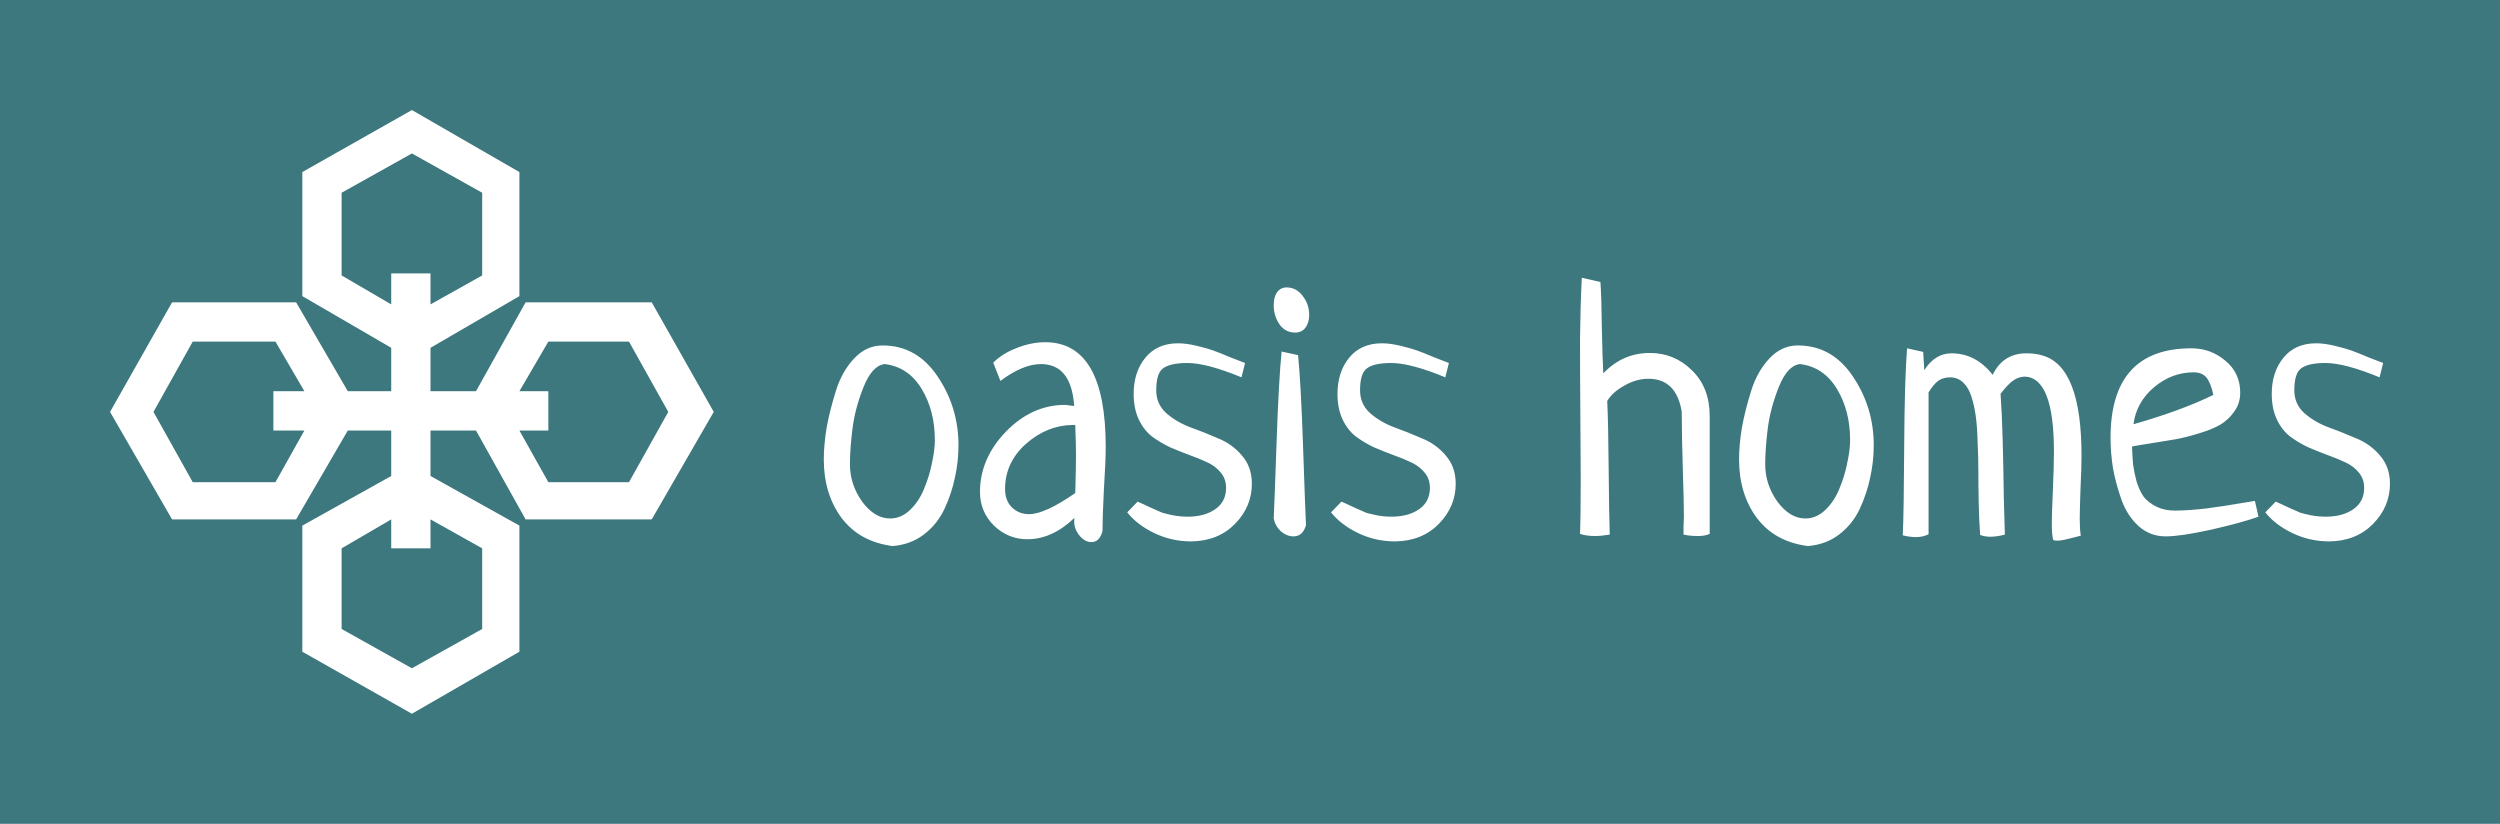
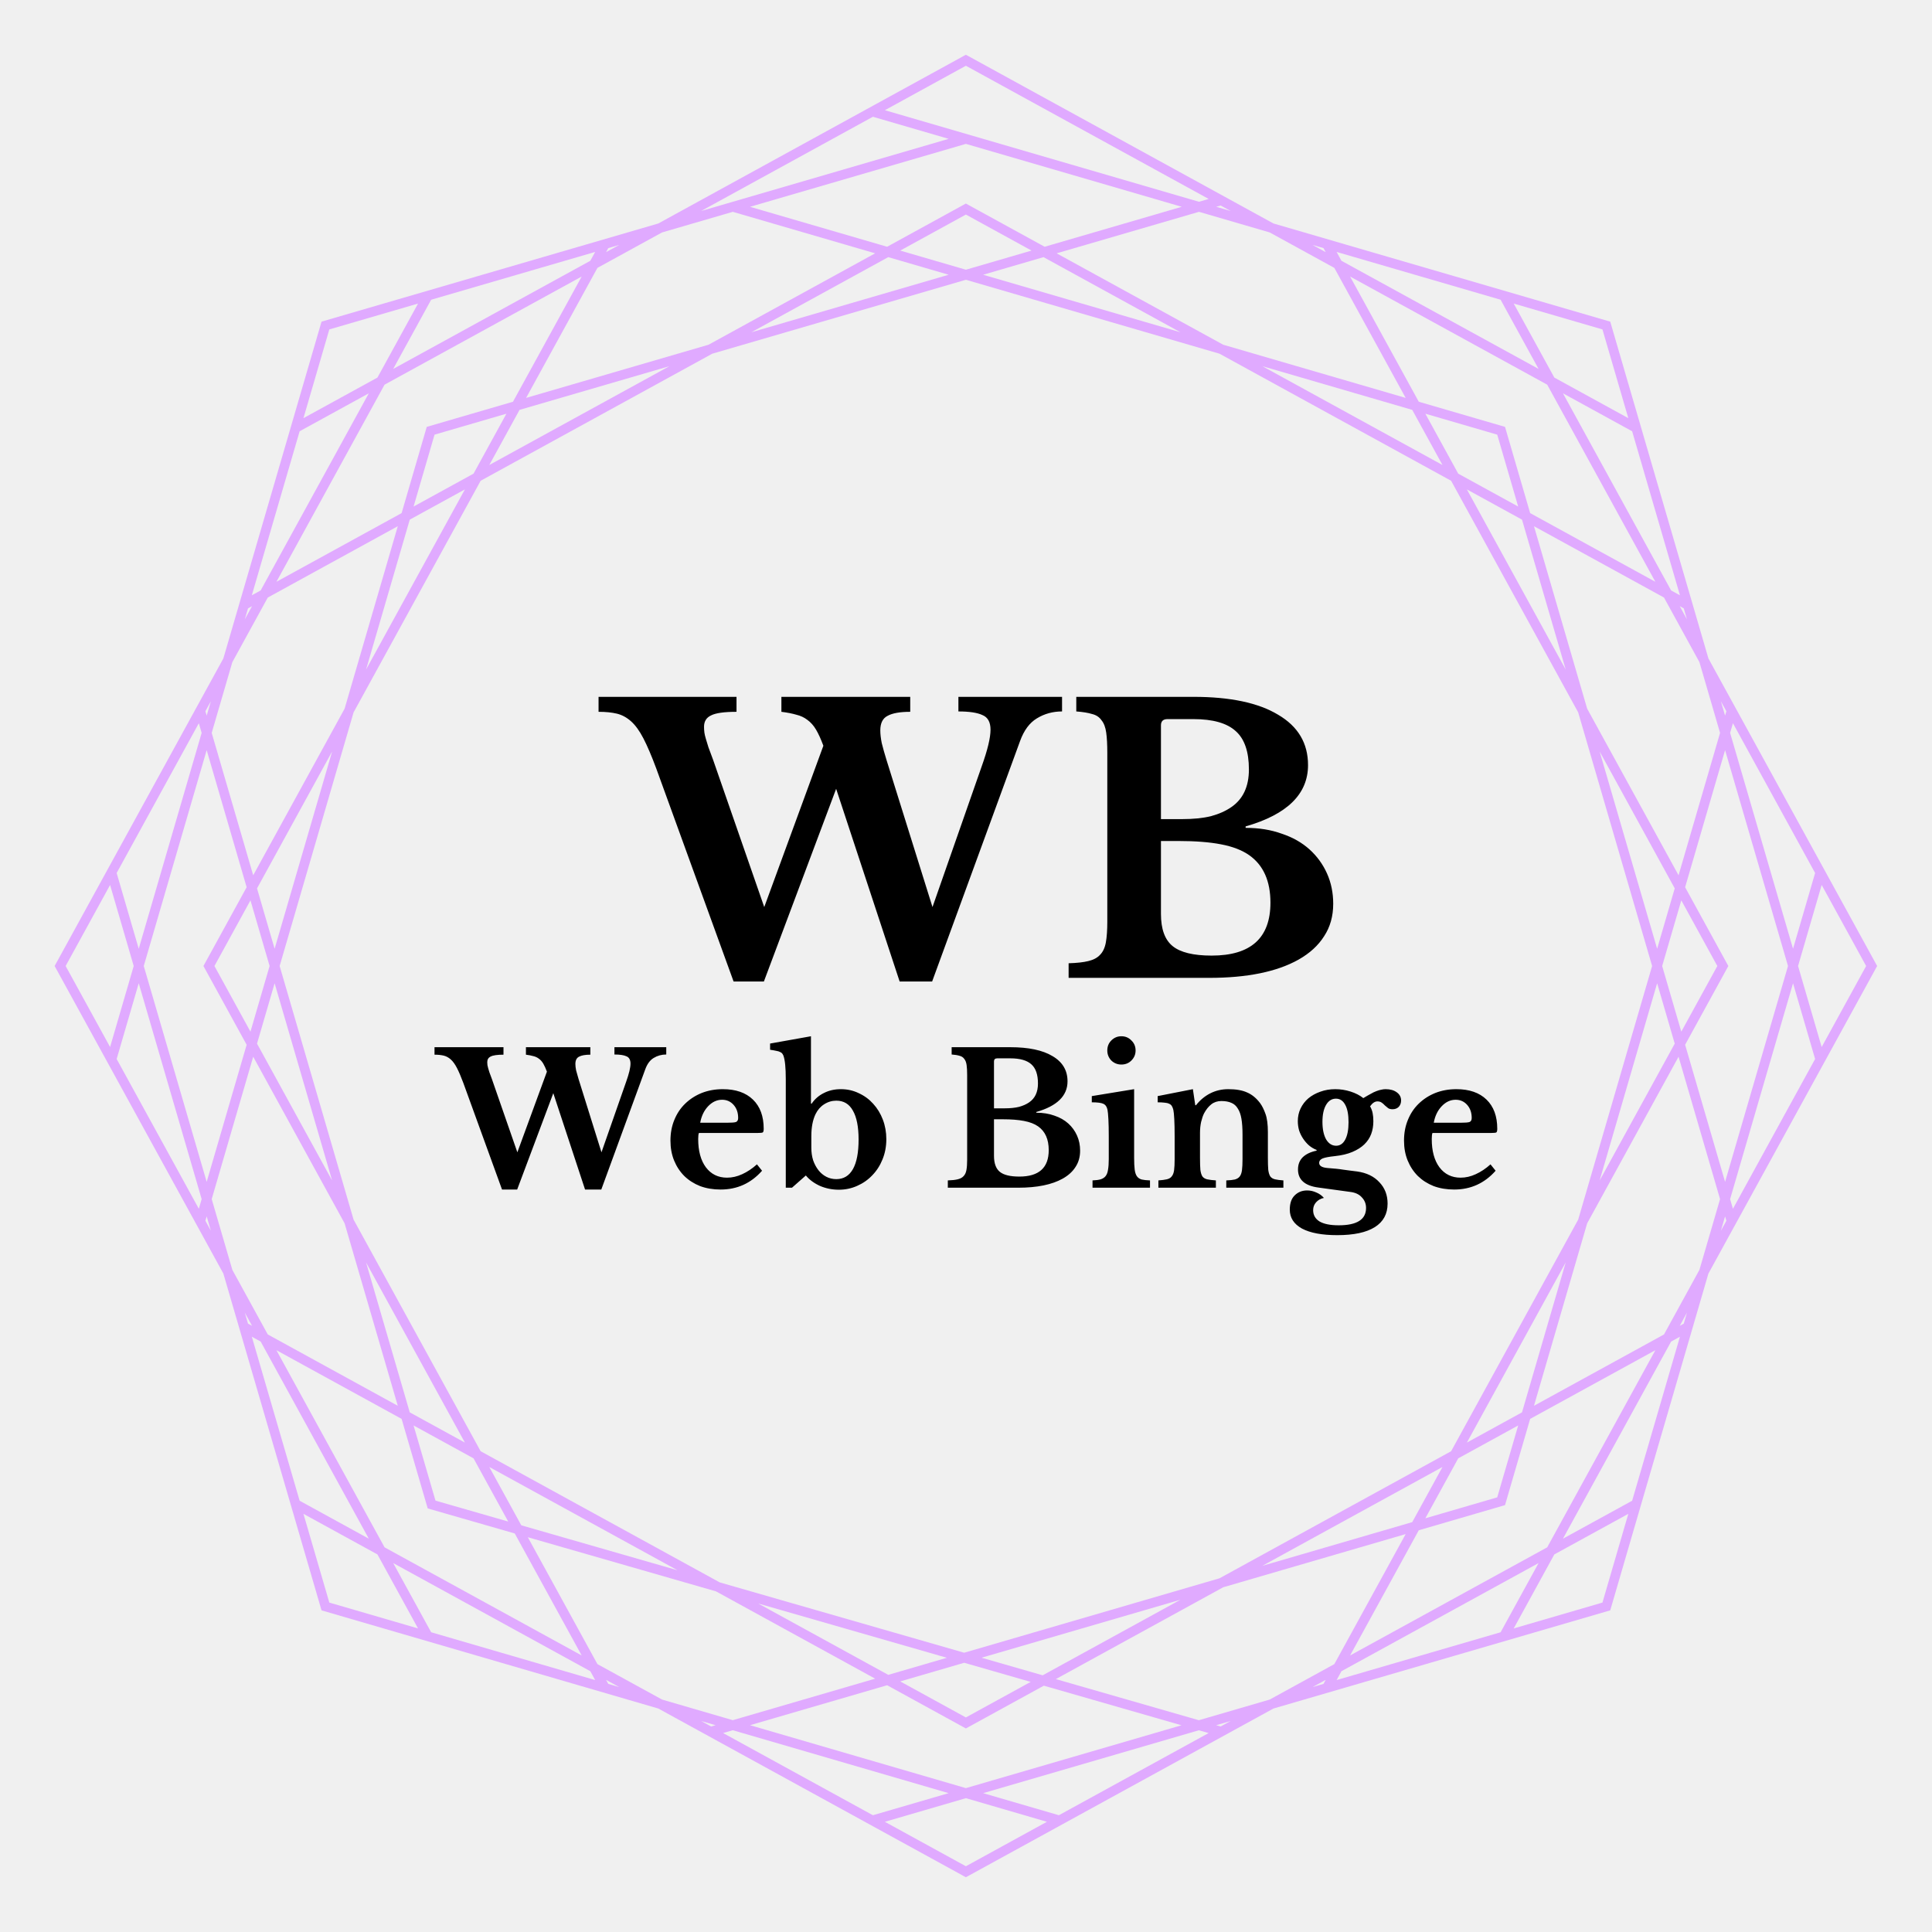
- <svg xmlns="http://www.w3.org/2000/svg" version="1.1" viewBox="-2258.65 -1495.325 6978.85 2299.65">
-   <defs />
-   <g>
-     <rect x="-2258.65" y="-1495.325" width="6978.85" height="2299.65" fill="#3c787e" style="" />
-     <g transform="matrix(5.7714,0,0,5.7714,-2072.649,-1309.324)">
+ <svg xmlns="http://www.w3.org/2000/svg" id="body_1" width="800" height="800">
+   <g transform="matrix(0.07378904 0 0 0.07378904 182.0376 491.805)">
+     <g>
+       <g transform="matrix(25.7435 0 0 25.7435 -2195.485 -6392.861)">
+         <g>
+           <path d="M398.639 200.001L361.858 132.956L340.459 59.541L267.043 38.141L200.507 1.639L200 1.362L132.957 38.142L59.541 59.541L38.142 132.955L1.639 199.494L1.361 200.001L38.142 267.045L59.541 340.459L132.956 361.859L199.493 398.361L200 398.638L267.042 361.859L340.459 340.459L361.857 267.046L398.361 200.507L398.639 200.001zM365.493 247.053L356.782 217.17L365.924 200.507L366.201 200.001L356.782 182.832L365.493 152.948L379.208 200L365.493 247.053zM380.304 203.76L385.117 220.272L367.204 252.924L366.589 250.813L380.304 203.76zM345.232 316.562L330.154 324.834L353.726 281.868L355.653 280.81L345.232 316.562zM326.719 326.719L283.752 350.291L298.723 323.002L317.522 317.522L323.002 298.723L350.291 283.752L326.719 326.719zM324.834 330.154L316.562 345.233L280.81 355.654L281.868 353.725L324.834 330.154zM200 379.208L152.947 365.493L182.831 356.783L199.493 365.924L200 366.202L216.994 356.878L246.997 365.51L200 379.208zM250.782 366.598L252.911 367.211L220.271 385.117L203.76 380.305L250.782 366.598zM196.24 380.305L179.729 385.117L147.078 367.204L149.187 366.589L196.24 380.305zM73.28 326.719L49.708 283.751L76.997 298.722L82.525 317.685L82.687 318.241L101.66 323.699L116.248 350.291L73.28 326.719zM118.133 353.726L119.19 355.654L83.437 345.232L75.165 330.154L118.133 353.726zM44.346 280.81L46.274 281.867L69.846 324.835L54.768 316.563L44.346 280.81zM20.791 200L34.506 152.948L43.217 182.831L34.075 199.494L33.798 200.001L43.217 217.169L34.506 247.052L20.791 200zM33.41 250.812L32.795 252.922L14.882 220.271L19.695 203.76L33.41 250.812zM19.695 196.24L14.882 179.729L32.795 147.078L33.41 149.188L19.695 196.24zM54.768 83.437L69.845 75.165L46.274 118.133L44.346 119.19L54.768 83.437zM73.28 73.281L116.248 49.709L101.277 76.998L82.478 82.478L76.998 101.277L49.708 116.249L73.28 73.281zM75.165 69.846L83.437 54.768L119.19 44.346L118.133 46.274L75.165 69.846zM247.052 34.506L217.169 43.217L200.507 34.076L200 33.798L182.831 43.217L152.948 34.507L200.001 20.792L247.052 34.506zM326.719 73.281L350.291 116.248L323.002 101.277L317.522 82.478L298.722 76.998L283.752 49.709L326.719 73.281zM281.867 46.274L280.81 44.346L316.562 54.767L324.834 69.846L281.867 46.274zM355.653 119.19L353.725 118.132L330.154 75.165L345.232 83.438L355.653 119.19zM307.324 307.324L320.393 300.154L315.825 315.824L300.154 320.392L307.324 307.324zM297.296 321.225L264.624 330.749L303.889 309.208L297.296 321.225zM309.208 303.889L330.749 264.623L321.226 297.296L309.208 303.889zM305.773 305.774L255.287 333.471L199.631 349.694L146.341 334.363L94.226 305.773L66.528 255.285L50.413 200L66.528 144.715L94.227 94.227L144.714 66.529L200 50.414L255.287 66.529L305.773 94.227L333.471 144.714L349.586 200.001L333.471 255.286L305.773 305.774zM199.635 351.885L214.124 356.053L200 363.801L185.688 355.95L199.635 351.885zM183.079 354.518L154.731 338.967L195.85 350.796L183.079 354.518zM203.416 350.783L246.761 338.148L216.742 354.616L203.416 350.783zM92.676 307.324L100.233 321.099L84.383 316.54L79.606 300.154L92.676 307.324zM78.773 297.296L69.249 264.621L90.792 303.889L78.773 297.296zM96.111 309.208L137.139 331.717L103.084 321.92L96.111 309.208zM48.221 200L44.049 214.312L36.198 200.001L44.05 185.689L48.221 200zM45.481 183.08L61.851 153.241L49.317 196.24L45.481 183.08zM49.317 203.76L61.851 246.761L45.481 216.921L49.317 203.76zM92.676 92.676L79.607 99.846L84.175 84.176L99.846 79.608L92.676 92.676zM102.704 78.775L135.377 69.251L96.111 90.792L102.704 78.775zM90.792 96.111L69.25 135.377L78.774 102.704L90.792 96.111zM200 48.222L185.688 44.05L200 36.199L214.311 44.05L200 48.222zM216.921 45.481L246.761 61.852L203.76 49.318L216.921 45.481zM196.24 49.318L153.24 61.852L183.079 45.482L196.24 49.318zM307.323 92.676L300.154 79.608L315.825 84.176L320.392 99.845L307.323 92.676zM321.226 102.704L330.75 135.379L309.207 96.11L321.226 102.704zM303.889 90.792L264.625 69.251L297.296 78.775L303.889 90.792zM350.682 203.761L354.518 216.921L338.148 246.76L350.682 203.761zM351.778 200.001L355.95 185.689L363.801 200.001L355.949 214.312L351.778 200.001zM350.682 196.24L338.148 153.24L354.518 183.08L350.682 196.24zM335.427 143.905L323.835 104.135L352.175 119.683L359.902 133.767L364.397 149.188L355.351 180.222L335.427 143.905zM295.865 76.165L256.099 64.574L219.778 44.649L250.812 35.602L266.231 40.097L280.317 47.825L295.865 76.165zM149.188 35.603L180.222 44.649L143.903 64.573L104.135 76.165L119.684 47.824L133.768 40.097L149.188 35.603zM76.165 104.135L64.573 143.903L44.648 180.222L35.602 149.188L40.097 133.767L47.824 119.684L76.165 104.135zM44.648 219.778L64.573 256.097L76.164 295.864L47.823 280.316L40.098 266.234L35.602 250.812L44.648 219.778zM104.511 324.519L145.53 336.32L180.221 355.351L149.187 364.398L133.768 359.903L119.683 352.176L104.511 324.519zM219.613 355.442L256.098 335.426L295.865 323.835L280.317 352.175L266.231 359.903L250.778 364.408L219.613 355.442zM323.835 295.865L335.427 256.097L355.351 219.779L364.397 250.813L359.902 266.234L352.176 280.317L323.835 295.865zM366.589 149.188L367.204 147.077L385.117 179.728L380.304 196.24L366.589 149.188zM365.773 144.468L365.493 145.427L364.579 142.293L365.773 144.468zM355.61 121.567L356.486 122.048L357.181 124.431L355.61 121.567zM344.399 80.579L328.269 71.73L319.42 55.601L338.761 61.238L344.399 80.579zM277.952 43.513L278.433 44.39L275.568 42.818L277.952 43.513zM254.572 34.506L255.531 34.227L257.705 35.419L254.572 34.506zM252.922 32.795L250.812 33.41L182.338 13.451L200 3.762L252.922 32.795zM179.729 14.883L196.24 19.695L142.293 35.42L179.729 14.883zM121.568 44.39L122.048 43.513L124.431 42.819L121.568 44.39zM61.239 61.238L80.578 55.601L71.73 71.731L55.601 80.579L61.239 61.238zM43.513 122.048L44.389 121.568L42.819 124.429L43.513 122.048zM34.506 145.428L34.227 144.469L35.42 142.293L34.506 145.428zM13.451 182.339L18.599 200L13.451 217.662L3.761 200.001L13.451 182.339zM34.226 255.532L34.506 254.572L35.42 257.708L34.226 255.532zM44.389 278.432L43.513 277.952L42.819 275.571L44.389 278.432zM55.601 319.421L71.73 328.269L80.578 344.399L61.239 338.762L55.601 319.421zM122.048 356.487L121.568 355.611L124.43 357.181L122.048 356.487zM145.427 365.494L144.468 365.773L142.294 364.58L145.427 365.494zM182.338 386.549L200 381.401L217.662 386.549L200 396.238L182.338 386.549zM255.529 365.774L254.563 365.496L257.705 364.581L255.529 365.774zM278.433 355.61L277.951 356.487L275.568 357.182L278.433 355.61zM338.761 338.762L319.42 344.399L328.269 328.269L344.399 319.421L338.761 338.762zM356.486 277.952L355.611 278.433L357.18 275.571L356.486 277.952zM365.493 254.573L365.773 255.533L364.579 257.709L365.493 254.573zM386.548 217.663L381.4 200L386.548 182.337L396.239 200.001L386.548 217.663z" stroke="none" fill="#E0AAFF" fill-rule="nonzero" />
+         </g>
+       </g>
      <g>
-         <path fill-rule="evenodd" clip-rule="evenodd" d="M167,21l52,30v60l-43,25v21h22l24-43h61l30,53l-30,52h-61l-24-43h-22v22l43,24v61   l-52,30l-53-30v-61l43-24v-22h-21l-25,43H51l-30-52l30-53h60l25,43h21v-21l-43-25V51L167,21z M219,157h14v19h-14l14,25h39l19-34   l-19-34h-39L219,157z M115,176h-15v-19h15l-14-24H61l-19,34l19,34h40L115,176z M157,115v-15h19v15l25-14V61l-34-19l-34,19v40   L157,115z M176,219v14h-19v-14l-24,14v39l34,19l34-19v-39L176,219z" fill="#ffffff" style="" />
+         <g transform="matrix(1.024 0 -0 -1.024 0 0)">
+           <path d="M761 597L887 194L1022 580C 1038 624.667 1046 658 1046 680C 1046 700.667 1038.667 714 1024 720C 1010 726.667 988 730 958 730L958 730L958 770L1242 770L1242 730C 1216.667 730 1193.667 723.667 1173 711C 1153 699 1137.667 678.333 1127 649L1127 649L886 -10L797 -10L623 518L425 -10L342 -10L130 574C 117.333 608 105.667 635.333 95 656C 84.333 676.667 73 692.333 61 703C 49 713.667 36 720.667 22 724C 8 727.333 -8.667 729 -28 729L-28 729L-28 770L350 770L350 729C 316 729 292.667 725.667 280 719C 267.333 713 261 702.667 261 688C 261 682.667 261.333 677.333 262 672C 262.667 667.333 264 661.667 266 655C 268 649 270.333 641.333 273 632C 276.333 622.667 280.667 611 286 597L286 597L426 194L588 636C 581.333 654 574.667 668.667 568 680C 561.333 691.333 553.333 700.333 544 707C 535.333 713.667 525.333 718.333 514 721C 502.667 724.333 489 727 473 729L473 729L473 770L826 770L826 729C 798 729 777.333 725.333 764 718C 750.667 711.333 744 698 744 678C 744 668 745.333 656.333 748 643C 751.333 629.667 755.667 614.333 761 597zM1739 128L1767 93C 1706.333 24.333 1630.667 -10 1540 -10C 1498.667 -10 1461 -3.667 1427 9C 1393.667 22.333 1365 40.667 1341 64C 1317 88 1298.333 116.333 1285 149C 1271.667 181.667 1265 218 1265 258C 1265 299.333 1272 337 1286 371C 1300 405.667 1319.667 435.333 1345 460C 1371 485.333 1401.333 505 1436 519C 1471.333 533 1510 540 1552 540C 1622.667 540 1677.667 521 1717 483C 1756.333 445 1776 391.667 1776 323C 1776 312.333 1774.333 305.667 1771 303C 1767.667 301 1758.333 300 1743 300L1743 300L1421 300C 1418.333 294 1417 283 1417 267C 1417 201.667 1431 150 1459 112C 1487.667 74 1526.333 55 1575 55C 1603 55 1630.667 61.333 1658 74C 1686 86.667 1713 104.667 1739 128zM1428 356L1573 356C 1599.667 356 1616.667 357.333 1624 360C 1632 363.333 1636 370.667 1636 382C 1636 411.333 1627.667 435.333 1611 454C 1594.333 472.667 1573.333 482 1548 482C 1519.333 482 1493.667 470 1471 446C 1449 422.667 1434.667 392.667 1428 356zM2037 282L2037 219C 2037 194.333 2040.333 171.333 2047 150C 2054.334 129.333 2064 111.333 2076 96C 2088 80.667 2102.334 68.667 2119 60C 2135.667 51.333 2154 47 2174 47C 2214 47 2244.334 65.333 2265 102C 2285.667 138.667 2296 192.667 2296 264C 2296 333.333 2285.667 386 2265 422C 2245 458.667 2214.667 477 2174 477C 2150 477 2127.667 470.333 2107 457C 2087 444.333 2071.334 426.333 2060 403C 2044.667 371 2037 330.667 2037 282zM2035 830L2035 461L2039 461C 2056.334 486.333 2078.667 505.667 2106 519C 2133.334 533 2164.334 540 2199 540C 2234.334 540 2267 532.667 2297 518C 2327.667 504 2354 484.667 2376 460C 2398.667 435.333 2416.334 406.333 2429 373C 2441.667 339.667 2448 304 2448 266C 2448 226 2441 189 2427 155C 2413.667 121.667 2395 92.667 2371 68C 2347.667 43.333 2320 24 2288 10C 2256.667 -4 2223.334 -11 2188 -11C 2151.334 -11 2116.667 -4 2084 10C 2052 24.667 2026.333 43.667 2007 67L2007 67L1931 0L1897 0L1897 595C 1897 657.667 1892.667 700.667 1884 724C 1882 728.667 1879.667 732.667 1877 736C 1874.333 739.333 1870.333 742 1865 744C 1860.333 746.667 1853.667 748.667 1845 750C 1836.333 752 1825 754 1811 756L1811 756L1811 790L2035 830zM3170 0L2785 0L2785 40C 2807.667 40.667 2825.667 42.667 2839 46C 2853 49.333 2863.667 55 2871 63C 2879 71 2884.334 82.333 2887 97C 2889.667 111.667 2891 130.667 2891 154L2891 154L2891 616C 2891 639.333 2890 658 2888 672C 2886 686.667 2881.667 698 2875 706C 2869 714.667 2860.334 720.333 2849 723C 2838.334 726.333 2824 728.667 2806 730L2806 730L2806 770L3127 770C 3227.667 770 3305 753.667 3359 721C 3413.667 689 3441 643 3441 583C 3441 503.667 3384 447.667 3270 415L3270 415L3270 411C 3306.667 411 3339.667 405.667 3369 395C 3399 385 3424.334 370.667 3445 352C 3465.667 333.333 3481.667 311.333 3493 286C 3504.334 260.667 3510 233 3510 203C 3510 169 3501.667 139.333 3485 114C 3469 88.667 3445.667 67.333 3415 50C 3355.667 16.667 3274 0 3170 0zM3177 61C 3284.334 61 3338 109.333 3338 206C 3338 265.333 3318.667 308.667 3280 336C 3260 350 3234 360 3202 366C 3170.667 372 3132 375 3086 375L3086 375L3038 375L3038 175C 3038 133.667 3048.667 104.333 3070 87C 3091.334 69.667 3127 61 3177 61zM3038 435L3097 435C 3127 435 3153 437.667 3175 443C 3197 449 3215.667 457.333 3231 468C 3263 490 3279 524.333 3279 571C 3279 619.667 3267 654.667 3243 676C 3219 698 3180.334 709 3127 709L3127 709L3056 709C 3044 709 3038 703.333 3038 692L3038 692L3038 435zM3806 540L3806 164C 3806 137.333 3807 116 3809 100C 3811 84 3815 71.667 3821 63C 3827 54.333 3835.667 48.333 3847 45C 3858.334 42.333 3873.667 40.667 3893 40L3893 40L3893 0L3578 0L3578 40C 3596.667 40.667 3611.667 42.667 3623 46C 3635 50 3644 56 3650 64C 3656.667 72.667 3661 84.333 3663 99C 3665.667 114.333 3667 133.667 3667 157L3667 157L3667 280C 3667 318.667 3666.334 350.333 3665 375C 3663.667 400.333 3662 417.667 3660 427C 3656.667 443.667 3649 454.667 3637 460C 3625.667 465.333 3604.667 468 3574 468L3574 468L3574 502L3806 540zM3659 752C 3659 774 3666.334 792.333 3681 807C 3696.334 822.333 3714.667 830 3736 830C 3758 830 3776.334 822.333 3791 807C 3806.334 792.333 3814 774 3814 752C 3814 730.667 3806.334 712.333 3791 697C 3776.334 682.333 3758 675 3736 675C 3714.667 675 3696.334 682.333 3681 697C 3666.334 712.333 3659 730.667 3659 752zM4167 301L4167 163C 4167 135.667 4167.667 114 4169 98C 4171 82.667 4174.667 70.667 4180 62C 4186 54 4194.667 48.667 4206 46C 4218 43.333 4234 41.333 4254 40L4254 40L4254 0L3939 0L3939 40C 3958.334 41.333 3973.667 43.333 3985 46C 3997 48.667 4006 54 4012 62C 4018.667 70 4023 81.333 4025 96C 4027 110.667 4028 130.667 4028 156L4028 156L4028 281C 4028 320.333 4027.334 352 4026 376C 4024.667 400.667 4023 417.333 4021 426C 4019 434.667 4016.334 441.667 4013 447C 4009.667 453 4004.667 457.333 3998 460C 3991.334 463.333 3983 465.333 3973 466C 3963 467.333 3950.334 468 3935 468L3935 468L3935 502L4128 540L4141 452L4145 452C 4167 480 4193 501.667 4223 517C 4253 532.333 4286 540 4322 540C 4364.667 540 4399 534 4425 522C 4451.667 510.667 4475.333 491.333 4496 464C 4507.333 448.667 4517.333 428.667 4526 404C 4534.667 380 4539 346.667 4539 304L4539 304L4539 163C 4539 135.667 4539.667 114 4541 98C 4543 82.667 4546.667 70.667 4552 62C 4558 54 4566.667 48.667 4578 46C 4589.333 43.333 4604.667 41.333 4624 40L4624 40L4624 0L4311 0L4311 40C 4331 40.667 4346.667 42.333 4358 45C 4370 48.333 4379 54 4385 62C 4391 70 4395 81.333 4397 96C 4399 111.333 4400 131.333 4400 156L4400 156L4400 292C 4400 326 4398 354.667 4394 378C 4390 401.333 4383.333 420 4374 434C 4365.333 448.667 4353.667 459 4339 465C 4324.333 471.667 4306 475 4284 475C 4262.667 475 4244.333 469 4229 457C 4213.667 445 4200.333 428.333 4189 407C 4183 395 4177.667 379.333 4173 360C 4169 341.333 4167 321.667 4167 301zM4865 108C 4883 106.667 4898.667 105.333 4912 104C 4926 102.667 4939 101 4951 99C 4963.667 97.667 4976 96 4988 94C 5000.667 92.667 5014 91 5028 89C 5080 81.667 5120.667 62 5150 30C 5180 -1.333 5195 -40.333 5195 -87C 5195 -143.667 5171.667 -186.667 5125 -216C 5078.333 -245.333 5009.667 -260 4919 -260C 4835.667 -260 4771.333 -248 4726 -224C 4681.333 -199.333 4659 -164.667 4659 -120C 4659 -85.333 4668 -59.333 4686 -42C 4704 -24 4726.667 -15 4754 -15C 4771.333 -15 4788 -18.667 4804 -26C 4820.667 -32.667 4834.667 -42.667 4846 -56C 4828.667 -59.333 4814.333 -67.333 4803 -80C 4792.333 -92 4787 -106.333 4787 -123C 4787 -149.667 4798.667 -170.333 4822 -185C 4846 -199 4881 -206 4927 -206C 5027 -206 5077 -174.333 5077 -111C 5077 -88.333 5069.333 -69 5054 -53C 5039.333 -36.333 5018 -26.333 4990 -23L4990 -23L4815 1C 4741 11 4704 44 4704 100C 4704 127.333 4712.667 149.667 4730 167C 4748 184.333 4773.333 196.333 4806 203L4806 203L4806 207C 4790.667 213 4776.667 221.333 4764 232C 4752 242.667 4741.333 255 4732 269C 4722.667 283 4715.333 298 4710 314C 4705.333 330.667 4703 347.667 4703 365C 4703 389.667 4708 412.667 4718 434C 4728.667 456 4743 474.667 4761 490C 4779.667 505.333 4801.333 517.333 4826 526C 4851.333 535.333 4878.667 540 4908 540C 4936.667 540 4964.667 535.667 4992 527C 5019.333 518.333 5042.667 506.333 5062 491C 5077.333 500.333 5090.667 508 5102 514C 5113.333 520.667 5123.667 525.667 5133 529C 5143 533 5152 535.667 5160 537C 5168 539 5176 540 5184 540C 5209.333 540 5229.667 534.333 5245 523C 5261 511.667 5269 496.667 5269 478C 5269 464 5264.667 452.333 5256 443C 5247.333 434.333 5236 430 5222 430C 5212 430 5204 432 5198 436C 5192 440.667 5186 445.667 5180 451C 5174.667 457 5169 462 5163 466C 5157 470.667 5149 473 5139 473C 5125 473 5111.667 464 5099 446C 5105.667 434.667 5110.333 422.333 5113 409C 5115.667 396.333 5117 381.333 5117 364C 5117 338.667 5113 315.333 5105 294C 5097 272.667 5084.333 253.667 5067 237C 5050.333 221 5028.667 207.333 5002 196C 4975.333 184.667 4943 177 4905 173C 4873 169.667 4850.667 165.333 4838 160C 4826 154.667 4820 146.667 4820 136C 4820 120 4835 110.667 4865 108zM4913 230C 4934.333 230 4951 241.333 4963 264C 4975 286.667 4981 318.333 4981 359C 4981 400.333 4975 432 4963 454C 4951 476.667 4934 488 4912 488C 4889.333 488 4871.333 476.667 4858 454C 4844.667 431.333 4838 400.333 4838 361C 4838 321 4844.667 289 4858 265C 4872 241.667 4890.333 230 4913 230zM5759 128L5787 93C 5726.333 24.333 5650.667 -10 5560 -10C 5518.667 -10 5481 -3.667 5447 9C 5413.667 22.333 5385 40.667 5361 64C 5337 88 5318.333 116.333 5305 149C 5291.667 181.667 5285 218 5285 258C 5285 299.333 5292 337 5306 371C 5320 405.667 5339.667 435.333 5365 460C 5391 485.333 5421.333 505 5456 519C 5491.333 533 5530 540 5572 540C 5642.667 540 5697.667 521 5737 483C 5776.333 445 5796 391.667 5796 323C 5796 312.333 5794.333 305.667 5791 303C 5787.667 301 5778.333 300 5763 300L5763 300L5441 300C 5438.333 294 5437 283 5437 267C 5437 201.667 5451 150 5479 112C 5507.667 74 5546.333 55 5595 55C 5623 55 5650.667 61.333 5678 74C 5706 86.667 5733 104.667 5759 128zM5448 356L5593 356C 5619.667 356 5636.667 357.333 5644 360C 5652 363.333 5656 370.667 5656 382C 5656 411.333 5647.667 435.333 5631 454C 5614.333 472.667 5593.333 482 5568 482C 5539.333 482 5513.667 470 5491 446C 5469 422.667 5454.667 392.667 5448 356z" stroke="none" fill="#000000" fill-rule="nonzero" />
+         </g>
      </g>
-       <defs />
-     </g>
-     <g>
-       <g transform="matrix(1,0,0,-1,0,0)">
-         <path d="M41 213Q41 253 49 302Q58 351 75 405Q92 459 126 495Q160 531 205 531Q301 531 359 444Q417 358 417 252Q417 207 407 162Q398 118 378 75Q358 32 320 3Q283 -25 233 -29Q141 -17 91 49Q41 116 41 213ZM211 479Q176 475 152 415Q128 355 121 298Q114 242 114 199Q114 143 148 95Q183 48 226 48Q257 48 282 72Q307 96 321 131Q336 167 343 203Q351 239 351 267Q351 349 314 410Q277 471 211 479ZM534 432L514 483Q540 509 580 524Q620 540 659 540Q828 540 828 248Q828 208 823 130Q819 52 819 13Q811 -18 788 -18Q770 -18 755 0Q740 18 740 40Q740 47 741 50Q679 -10 609 -10Q556 -10 516 28Q477 67 477 122Q477 215 549 290Q622 365 714 365Q718 365 722 364Q726 364 731 363Q737 362 740 362Q732 479 647 479Q597 479 534 432ZM743 119Q745 189 745 225Q745 255 743 309L735 309Q664 308 605 256Q547 204 547 130Q547 98 566 79Q586 60 614 60Q658 60 743 119ZM1217 482L1207 442Q1110 482 1056 482Q1008 482 988 467Q969 453 969 406Q969 368 996 343Q1024 318 1063 303Q1102 289 1141 272Q1181 256 1208 224Q1236 192 1236 145Q1236 81 1189 33Q1142 -15 1067 -16Q1012 -16 964 7Q916 30 888 65L917 95Q929 90 952 79Q976 68 986 64Q996 61 1015 57Q1035 53 1057 53Q1104 53 1134 74Q1164 95 1164 133Q1164 158 1150 175Q1136 193 1113 204Q1090 215 1062 225Q1035 235 1007 247Q980 260 957 277Q934 295 920 325Q906 355 906 396Q906 456 938 496Q971 537 1030 537Q1053 537 1082 530Q1111 523 1128 517Q1145 511 1178 497Q1212 484 1217 482ZM1319 514L1365 504Q1373 422 1379 246Q1385 71 1387 29Q1378 -2 1352 -2Q1334 -2 1317 12Q1301 27 1297 48Q1299 89 1305 261Q1311 434 1319 514ZM1333 693Q1360 693 1378 669Q1396 646 1396 616Q1396 594 1385 580Q1375 567 1357 567Q1329 567 1313 590Q1297 613 1297 644Q1297 666 1306 679Q1316 693 1333 693ZM1786 482L1776 442Q1679 482 1625 482Q1577 482 1557 467Q1538 453 1538 406Q1538 368 1565 343Q1593 318 1632 303Q1671 289 1710 272Q1750 256 1777 224Q1805 192 1805 145Q1805 81 1758 33Q1711 -15 1636 -16Q1581 -16 1533 7Q1485 30 1457 65L1486 95Q1498 90 1521 79Q1545 68 1555 64Q1565 61 1584 57Q1604 53 1626 53Q1673 53 1703 74Q1733 95 1733 133Q1733 158 1719 175Q1705 193 1682 204Q1659 215 1631 225Q1604 235 1576 247Q1549 260 1526 277Q1503 295 1489 325Q1475 355 1475 396Q1475 456 1507 496Q1540 537 1599 537Q1622 537 1651 530Q1680 523 1697 517Q1714 511 1747 497Q1781 484 1786 482ZM2157 720L2209 708Q2212 667 2213 577Q2215 487 2217 453Q2271 510 2347 510Q2415 510 2464 462Q2514 414 2514 334L2514 5Q2501 -1 2481 -1Q2459 -1 2441 3Q2441 11 2441 27Q2442 44 2442 52Q2442 91 2439 186Q2436 282 2436 346Q2421 438 2343 438Q2309 438 2276 419Q2243 401 2228 376Q2231 313 2232 186Q2233 59 2235 3Q2211 -1 2194 -1Q2169 -1 2152 5Q2154 54 2154 160Q2154 207 2153 332Q2152 458 2152 548Q2153 639 2157 720ZM2596 213Q2596 253 2604 302Q2613 351 2630 405Q2647 459 2681 495Q2715 531 2760 531Q2856 531 2914 444Q2972 358 2972 252Q2972 207 2962 162Q2953 118 2933 75Q2913 32 2875 3Q2838 -25 2788 -29Q2696 -17 2646 49Q2596 116 2596 213ZM2766 479Q2731 475 2707 415Q2683 355 2676 298Q2669 242 2669 199Q2669 143 2703 95Q2738 48 2781 48Q2812 48 2837 72Q2862 96 2876 131Q2891 167 2898 203Q2906 239 2906 267Q2906 349 2869 410Q2832 471 2766 479ZM3326 396Q3330 340 3332 263Q3334 187 3335 109Q3337 31 3338 3Q3316 -3 3297 -3Q3282 -3 3269 2Q3266 41 3265 91Q3264 141 3264 179Q3264 218 3262 260Q3261 302 3257 332Q3253 362 3245 387Q3237 413 3222 427Q3208 441 3187 442Q3166 442 3153 433Q3140 424 3125 400L3125 4Q3110 -4 3089 -4Q3073 -4 3053 1Q3056 64 3057 249Q3058 434 3065 523L3110 513L3113 462Q3143 509 3189 509Q3257 509 3304 449Q3333 509 3398 509Q3424 509 3443 503Q3552 472 3552 224Q3552 188 3549 127Q3547 67 3547 46Q3547 18 3550 0Q3498 -14 3487 -14Q3477 -14 3473 -12Q3469 1 3469 36Q3469 58 3472 126Q3475 195 3475 234Q3475 442 3393 444Q3374 443 3360 432Q3346 422 3326 396ZM4036 97L4046 53Q4002 37 3915 17Q3829 -2 3787 -2Q3744 -2 3712 26Q3680 55 3664 99Q3648 144 3640 187Q3633 231 3633 273Q3633 523 3859 523Q3913 523 3954 488Q3995 454 3995 399Q3995 369 3978 346Q3962 323 3938 309Q3915 296 3878 285Q3842 274 3814 269Q3786 264 3747 258Q3708 252 3693 249Q3694 220 3696 198Q3699 176 3706 150Q3714 125 3726 108Q3739 92 3761 81Q3783 70 3813 70Q3849 70 3901 76Q3953 83 3993 90Q4034 97 4036 97ZM3697 311Q3833 350 3920 393Q3913 426 3901 441Q3889 456 3865 456Q3804 456 3754 414Q3705 372 3697 311ZM4394 482L4384 442Q4287 482 4233 482Q4185 482 4165 467Q4146 453 4146 406Q4146 368 4173 343Q4201 318 4240 303Q4279 289 4318 272Q4358 256 4385 224Q4413 192 4413 145Q4413 81 4366 33Q4319 -15 4244 -16Q4189 -16 4141 7Q4093 30 4065 65L4094 95Q4106 90 4129 79Q4153 68 4163 64Q4173 61 4192 57Q4212 53 4234 53Q4281 53 4311 74Q4341 95 4341 133Q4341 158 4327 175Q4313 193 4290 204Q4267 215 4239 225Q4212 235 4184 247Q4157 260 4134 277Q4111 295 4097 325Q4083 355 4083 396Q4083 456 4115 496Q4148 537 4207 537Q4230 537 4259 530Q4288 523 4305 517Q4322 511 4355 497Q4389 484 4394 482Z" fill="#ffffff" style="" />
+       <g transform="matrix(2 0 0 2 949.2479 -1177.6)">
+         <g transform="matrix(1.024 0 -0 -1.024 0 0)">
+           <path d="M761 597L887 194L1022 580C 1038 624.667 1046 658 1046 680C 1046 700.667 1038.667 714 1024 720C 1010 726.667 988 730 958 730L958 730L958 770L1242 770L1242 730C 1216.667 730 1193.667 723.667 1173 711C 1153 699 1137.667 678.333 1127 649L1127 649L886 -10L797 -10L623 518L425 -10L342 -10L130 574C 117.333 608 105.667 635.333 95 656C 84.333 676.667 73 692.333 61 703C 49 713.667 36 720.667 22 724C 8 727.333 -8.667 729 -28 729L-28 729L-28 770L350 770L350 729C 316 729 292.667 725.667 280 719C 267.333 713 261 702.667 261 688C 261 682.667 261.333 677.333 262 672C 262.667 667.333 264 661.667 266 655C 268 649 270.333 641.333 273 632C 276.333 622.667 280.667 611 286 597L286 597L426 194L588 636C 581.333 654 574.667 668.667 568 680C 561.333 691.333 553.333 700.333 544 707C 535.333 713.667 525.333 718.333 514 721C 502.667 724.333 489 727 473 729L473 729L473 770L826 770L826 729C 798 729 777.333 725.333 764 718C 750.667 711.333 744 698 744 678C 744 668 745.333 656.333 748 643C 751.333 629.667 755.667 614.333 761 597zM1645 0L1260 0L1260 40C 1282.667 40.667 1300.667 42.667 1314 46C 1328 49.333 1338.667 55 1346 63C 1354 71 1359.333 82.333 1362 97C 1364.667 111.667 1366 130.667 1366 154L1366 154L1366 616C 1366 639.333 1365 658 1363 672C 1361 686.667 1356.667 698 1350 706C 1344 714.667 1335.333 720.333 1324 723C 1313.333 726.333 1299 728.667 1281 730L1281 730L1281 770L1602 770C 1702.667 770 1780 753.667 1834 721C 1888.667 689 1916 643 1916 583C 1916 503.667 1859 447.667 1745 415L1745 415L1745 411C 1781.667 411 1814.667 405.667 1844 395C 1874 385 1899.333 370.667 1920 352C 1940.667 333.333 1956.667 311.333 1968 286C 1979.333 260.667 1985 233 1985 203C 1985 169 1976.667 139.333 1960 114C 1944 88.667 1920.667 67.333 1890 50C 1830.667 16.667 1749 0 1645 0zM1652 61C 1759.333 61 1813 109.333 1813 206C 1813 265.333 1793.667 308.667 1755 336C 1735 350 1709 360 1677 366C 1645.667 372 1607 375 1561 375L1561 375L1513 375L1513 175C 1513 133.667 1523.667 104.333 1545 87C 1566.333 69.667 1602 61 1652 61zM1513 435L1572 435C 1602 435 1628 437.667 1650 443C 1672 449 1690.667 457.333 1706 468C 1738 490 1754 524.333 1754 571C 1754 619.667 1742 654.667 1718 676C 1694 698 1655.333 709 1602 709L1602 709L1531 709C 1519 709 1513 703.333 1513 692L1513 692L1513 435z" stroke="none" fill="#000000" fill-rule="nonzero" />
+         </g>
      </g>
    </g>
  </g>
</svg>
